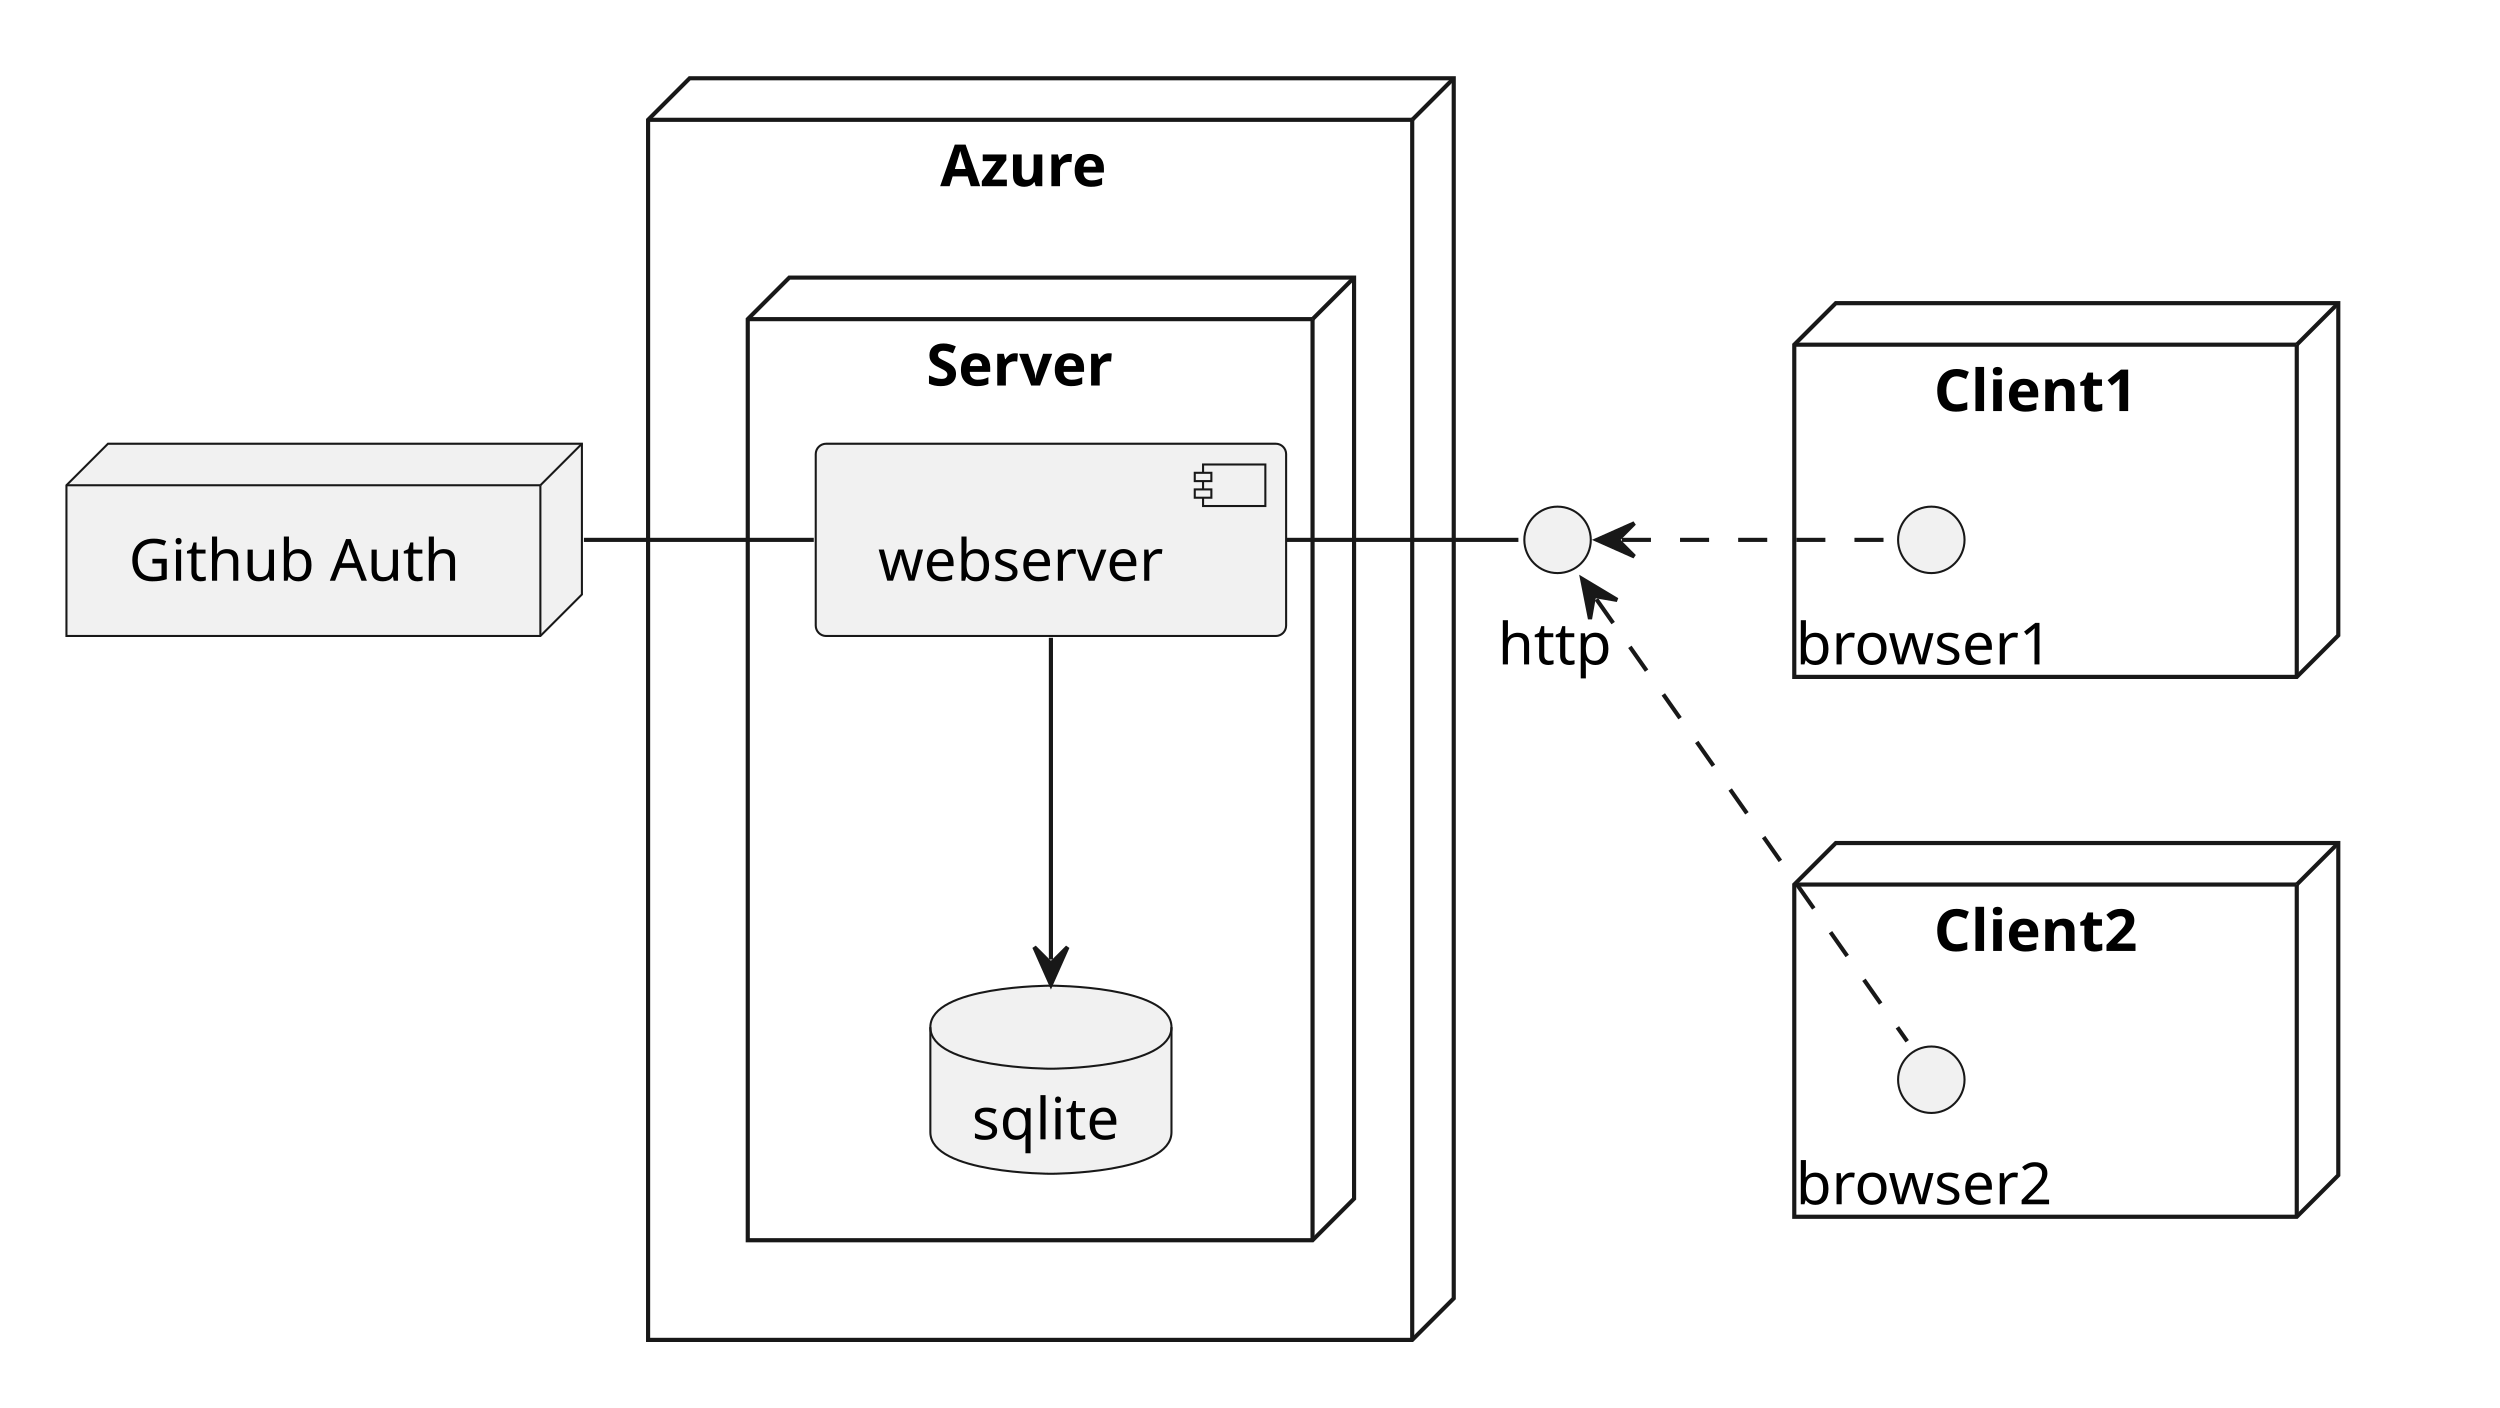
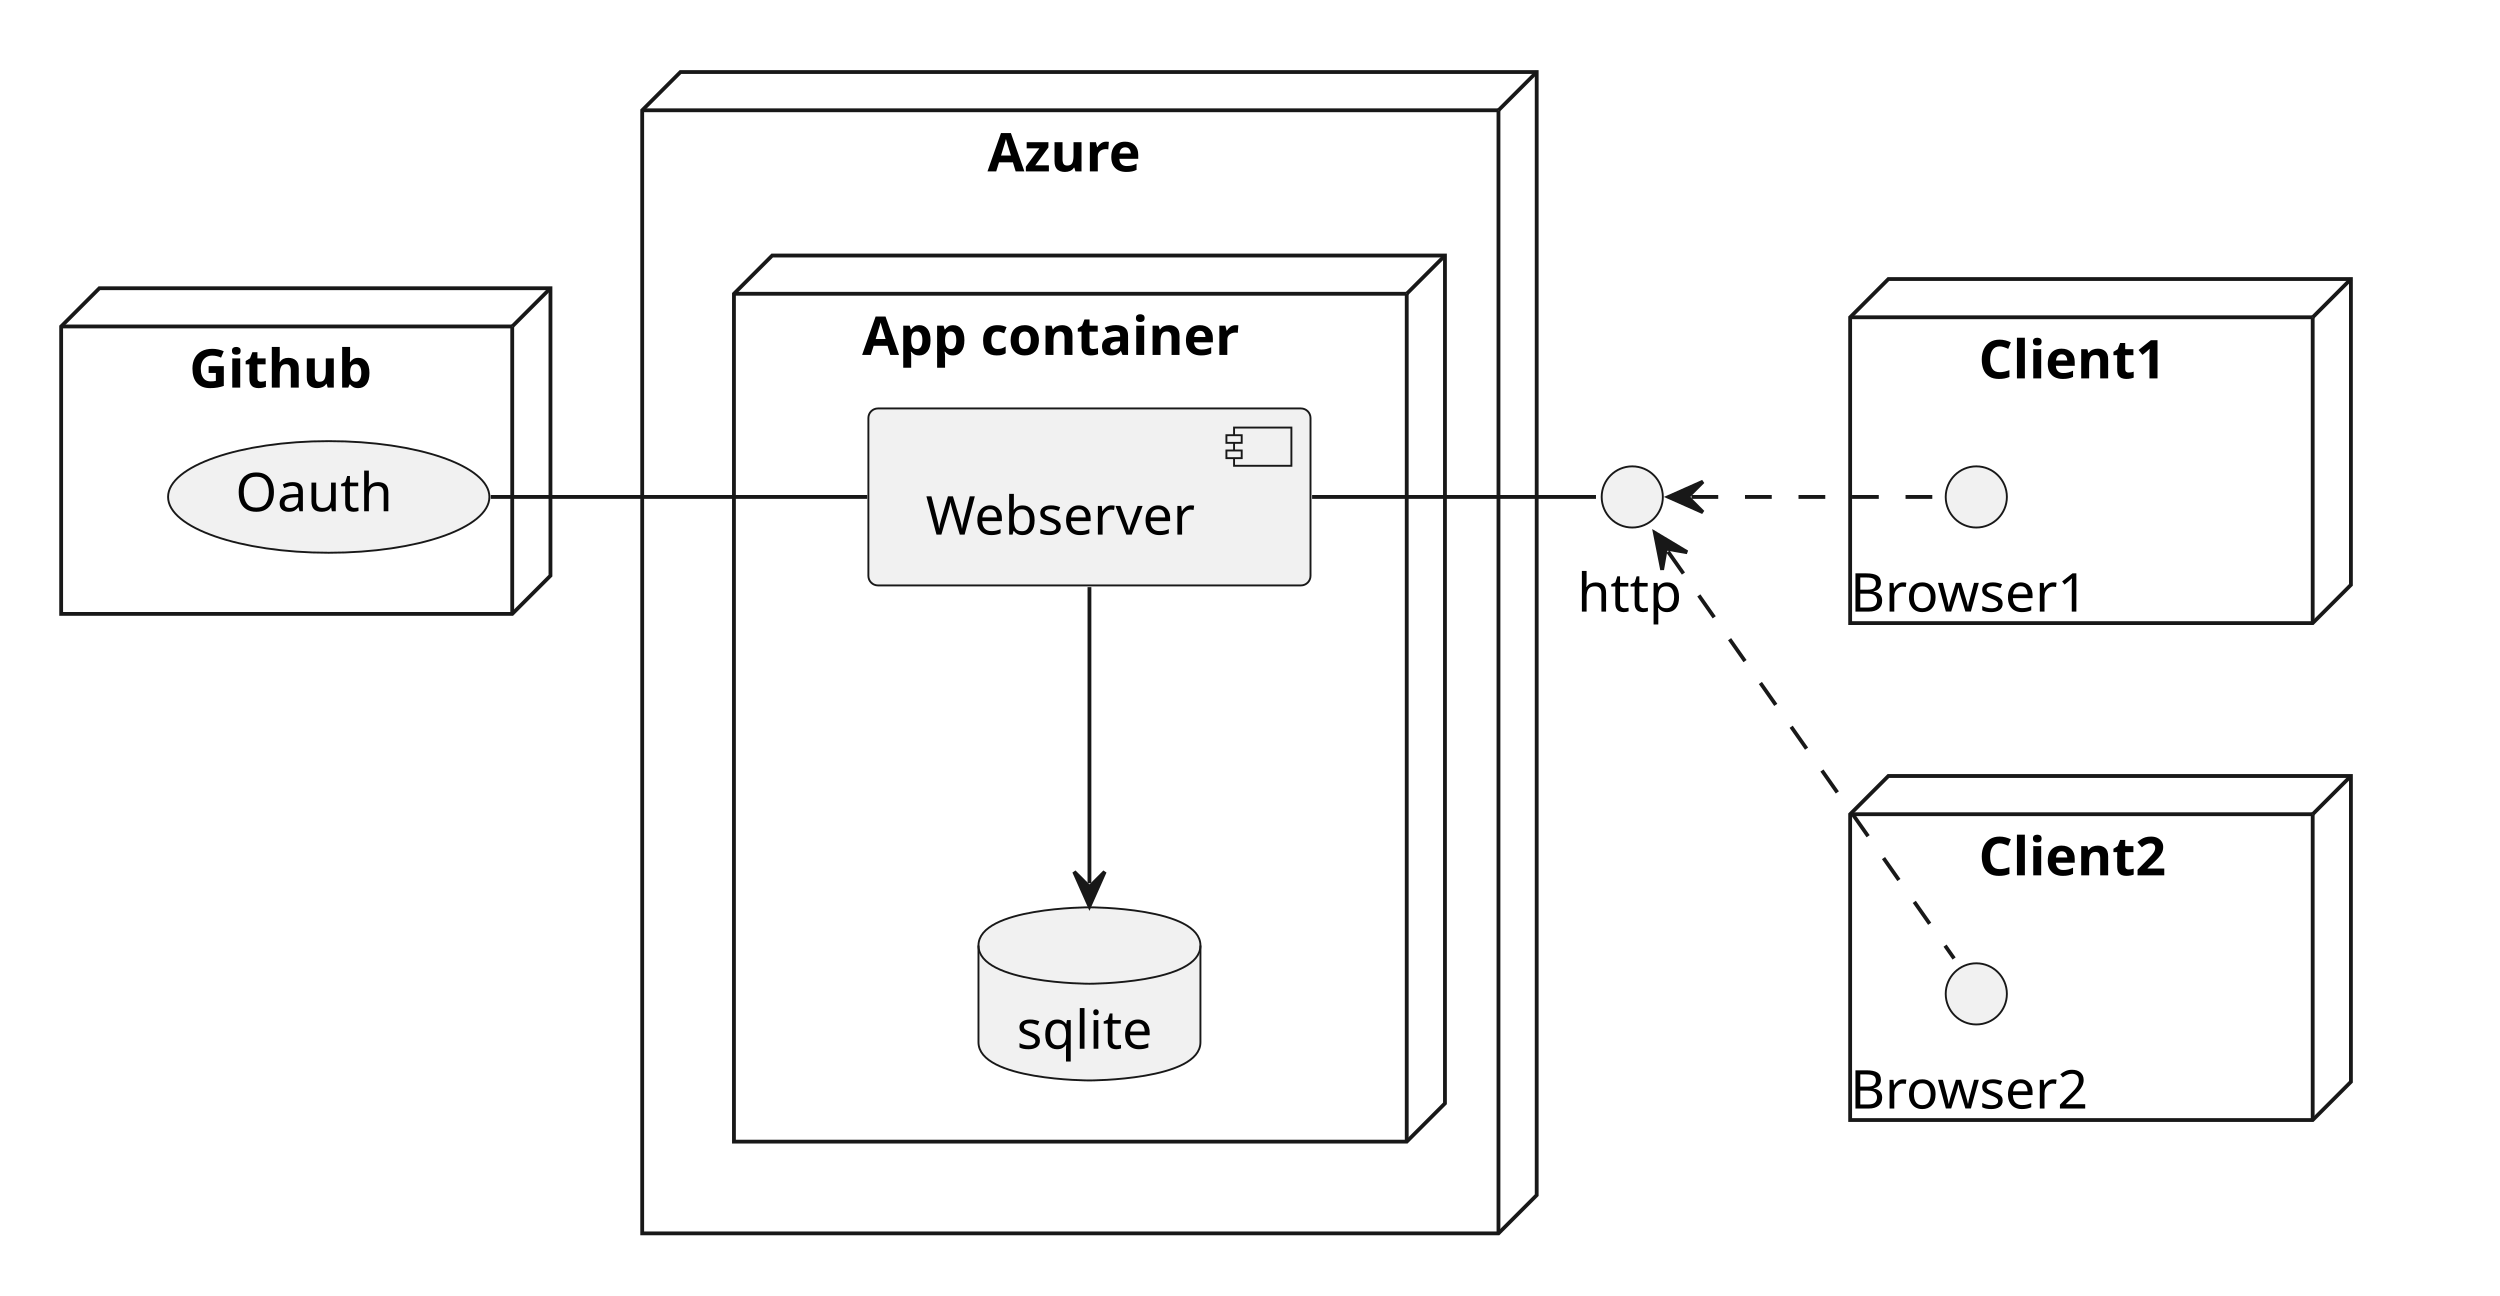
- <svg xmlns="http://www.w3.org/2000/svg" contentStyleType="text/css" data-diagram-type="DESCRIPTION" height="339px" preserveAspectRatio="none" style="width:602px;height:339px;background:#FFFFFF;" version="1.1" viewBox="0 0 602 339" width="602px" zoomAndPan="magnify">
+ <svg xmlns="http://www.w3.org/2000/svg" contentStyleType="text/css" data-diagram-type="DESCRIPTION" height="339px" preserveAspectRatio="none" style="width:654px;height:339px;background:#FFFFFF;" version="1.1" viewBox="0 0 654 339" width="654px" zoomAndPan="magnify">
  <defs />
  <g>
+     <g id="cluster_Github">
+       <polygon fill="none" points="16,85.4,26,75.4,144,75.4,144,150.6,134,160.6,16,160.6,16,85.4" style="stroke:#181818;stroke-width:1;" />
+       <line style="stroke:#181818;stroke-width:1;" x1="134" x2="144" y1="85.4" y2="75.4" />
+       <line style="stroke:#181818;stroke-width:1;" x1="16" x2="134" y1="85.4" y2="85.4" />
+       <line style="stroke:#181818;stroke-width:1;" x1="134" x2="134" y1="85.4" y2="160.6" />
+       <text fill="#000000" font-family="sans-serif" font-size="14" font-weight="bold" lengthAdjust="spacing" textLength="52.938" x="49.531" y="101.395">Github</text>
+     </g>
    <g id="cluster_Azure">
-       <polygon fill="none" points="156.06,28.85,166.06,18.85,350.06,18.85,350.06,312.65,340.06,322.65,156.06,322.65,156.06,28.85" style="stroke:#181818;stroke-width:1;" />
-       <line style="stroke:#181818;stroke-width:1;" x1="340.06" x2="350.06" y1="28.85" y2="18.85" />
-       <line style="stroke:#181818;stroke-width:1;" x1="156.06" x2="340.06" y1="28.85" y2="28.85" />
-       <line style="stroke:#181818;stroke-width:1;" x1="340.06" x2="340.06" y1="28.85" y2="322.65" />
-       <text fill="#000000" font-family="sans-serif" font-size="14" font-weight="bold" lengthAdjust="spacing" textLength="45.35" x="226.385" y="44.845">Azure</text>
+       <polygon fill="none" points="168,28.85,178,18.85,402,18.85,402,312.65,392,322.65,168,322.65,168,28.85" style="stroke:#181818;stroke-width:1;" />
+       <line style="stroke:#181818;stroke-width:1;" x1="392" x2="402" y1="28.85" y2="18.85" />
+       <line style="stroke:#181818;stroke-width:1;" x1="168" x2="392" y1="28.85" y2="28.85" />
+       <line style="stroke:#181818;stroke-width:1;" x1="392" x2="392" y1="28.85" y2="322.65" />
+       <text fill="#000000" font-family="sans-serif" font-size="14" font-weight="bold" lengthAdjust="spacing" textLength="45.35" x="258.325" y="44.845">Azure</text>
    </g>
-     <g id="cluster_Server">
-       <polygon fill="none" points="180.06,76.85,190.06,66.85,326.06,66.85,326.06,288.65,316.06,298.65,180.06,298.65,180.06,76.85" style="stroke:#181818;stroke-width:1;" />
-       <line style="stroke:#181818;stroke-width:1;" x1="316.06" x2="326.06" y1="76.85" y2="66.85" />
-       <line style="stroke:#181818;stroke-width:1;" x1="180.06" x2="316.06" y1="76.85" y2="76.85" />
-       <line style="stroke:#181818;stroke-width:1;" x1="316.06" x2="316.06" y1="76.85" y2="298.65" />
-       <text fill="#000000" font-family="sans-serif" font-size="14" font-weight="bold" lengthAdjust="spacing" textLength="52.008" x="223.056" y="92.845">Server</text>
+     <g id="cluster_App container">
+       <polygon fill="none" points="192,76.85,202,66.85,378,66.85,378,288.65,368,298.65,192,298.65,192,76.85" style="stroke:#181818;stroke-width:1;" />
+       <line style="stroke:#181818;stroke-width:1;" x1="368" x2="378" y1="76.85" y2="66.85" />
+       <line style="stroke:#181818;stroke-width:1;" x1="192" x2="368" y1="76.85" y2="76.85" />
+       <line style="stroke:#181818;stroke-width:1;" x1="368" x2="368" y1="76.85" y2="298.65" />
+       <text fill="#000000" font-family="sans-serif" font-size="14" font-weight="bold" lengthAdjust="spacing" textLength="110.94" x="225.53" y="92.845">App container</text>
    </g>
    <g id="cluster_layout1">
-       <path d="M402.56,6 L462.951,6 A3.75,3.75 0 0 1 465.451,8.5 L472.451,28.297 L592.56,28.297 A2.5,2.5 0 0 1 595.06,30.797 L595.06,322.5 A2.5,2.5 0 0 1 592.56,325 L402.56,325 A2.5,2.5 0 0 1 400.06,322.5 L400.06,8.5 A2.5,2.5 0 0 1 402.56,6 " fill="none" style="stroke:none;stroke-width:1.5;" />
-       <line style="stroke:none;stroke-width:1.5;" x1="400.06" x2="472.451" y1="28.297" y2="28.297" />
+       <path d="M454.5,6 L514.891,6 A3.75,3.75 0 0 1 517.391,8.5 L524.391,28.297 L644.5,28.297 A2.5,2.5 0 0 1 647,30.797 L647,322.5 A2.5,2.5 0 0 1 644.5,325 L454.5,325 A2.5,2.5 0 0 1 452,322.5 L452,8.5 A2.5,2.5 0 0 1 454.5,6 " fill="none" style="stroke:none;stroke-width:1.5;" />
+       <line style="stroke:none;stroke-width:1.5;" x1="452" x2="524.391" y1="28.297" y2="28.297" />
    </g>
    <g id="cluster_Client1">
-       <polygon fill="none" points="432.06,83,442.06,73,563.06,73,563.06,153,553.06,163,432.06,163,432.06,83" style="stroke:#181818;stroke-width:1;" />
-       <line style="stroke:#181818;stroke-width:1;" x1="553.06" x2="563.06" y1="83" y2="73" />
-       <line style="stroke:#181818;stroke-width:1;" x1="432.06" x2="553.06" y1="83" y2="83" />
-       <line style="stroke:#181818;stroke-width:1;" x1="553.06" x2="553.06" y1="83" y2="163" />
-       <text fill="#000000" font-family="sans-serif" font-size="14" font-weight="bold" lengthAdjust="spacing" textLength="55.768" x="465.676" y="98.995">Client1</text>
+       <polygon fill="none" points="484,83,494,73,615,73,615,153,605,163,484,163,484,83" style="stroke:#181818;stroke-width:1;" />
+       <line style="stroke:#181818;stroke-width:1;" x1="605" x2="615" y1="83" y2="73" />
+       <line style="stroke:#181818;stroke-width:1;" x1="484" x2="605" y1="83" y2="83" />
+       <line style="stroke:#181818;stroke-width:1;" x1="605" x2="605" y1="83" y2="163" />
+       <text fill="#000000" font-family="sans-serif" font-size="14" font-weight="bold" lengthAdjust="spacing" textLength="55.768" x="517.616" y="98.995">Client1</text>
    </g>
    <g id="cluster_Client2">
-       <polygon fill="none" points="432.06,213,442.06,203,563.06,203,563.06,283,553.06,293,432.06,293,432.06,213" style="stroke:#181818;stroke-width:1;" />
-       <line style="stroke:#181818;stroke-width:1;" x1="553.06" x2="563.06" y1="213" y2="203" />
-       <line style="stroke:#181818;stroke-width:1;" x1="432.06" x2="553.06" y1="213" y2="213" />
-       <line style="stroke:#181818;stroke-width:1;" x1="553.06" x2="553.06" y1="213" y2="293" />
-       <text fill="#000000" font-family="sans-serif" font-size="14" font-weight="bold" lengthAdjust="spacing" textLength="55.768" x="465.676" y="228.995">Client2</text>
+       <polygon fill="none" points="484,213,494,203,615,203,615,283,605,293,484,293,484,213" style="stroke:#181818;stroke-width:1;" />
+       <line style="stroke:#181818;stroke-width:1;" x1="605" x2="615" y1="213" y2="203" />
+       <line style="stroke:#181818;stroke-width:1;" x1="484" x2="605" y1="213" y2="213" />
+       <line style="stroke:#181818;stroke-width:1;" x1="605" x2="605" y1="213" y2="293" />
+       <text fill="#000000" font-family="sans-serif" font-size="14" font-weight="bold" lengthAdjust="spacing" textLength="55.768" x="517.616" y="228.995">Client2</text>
+     </g>
+     <g id="elem_Oauth">
+       <ellipse cx="85.999" cy="130" fill="#F1F1F1" rx="42.029" ry="14.6" style="stroke:#181818;stroke-width:0.5;" />
+       <text fill="#000000" font-family="sans-serif" font-size="14" lengthAdjust="spacing" textLength="42.834" x="61.582" y="133.747">Oauth</text>
    </g>
    <g id="elem_sqlite">
-       <path d="M224.03,247.35 C224.03,237.35 253.061,237.35 253.061,237.35 C253.061,237.35 282.092,237.35 282.092,247.35 L282.092,272.647 C282.092,282.647 253.061,282.647 253.061,282.647 C253.061,282.647 224.03,282.647 224.03,272.647 L224.03,247.35 " fill="#F1F1F1" style="stroke:#181818;stroke-width:0.5;" />
-       <path d="M224.03,247.35 C224.03,257.35 253.061,257.35 253.061,257.35 C253.061,257.35 282.092,257.35 282.092,247.35 " fill="none" style="stroke:#181818;stroke-width:0.5;" />
-       <text fill="#000000" font-family="sans-serif" font-size="14" lengthAdjust="spacing" textLength="38.062" x="234.03" y="274.345">sqlite</text>
+       <path d="M255.97,247.35 C255.97,237.35 285.001,237.35 285.001,237.35 C285.001,237.35 314.033,237.35 314.033,247.35 L314.033,272.647 C314.033,282.647 285.001,282.647 285.001,282.647 C285.001,282.647 255.97,282.647 255.97,272.647 L255.97,247.35 " fill="#F1F1F1" style="stroke:#181818;stroke-width:0.5;" />
+       <path d="M255.97,247.35 C255.97,257.35 285.001,257.35 285.001,257.35 C285.001,257.35 314.033,257.35 314.033,247.35 " fill="none" style="stroke:#181818;stroke-width:0.5;" />
+       <text fill="#000000" font-family="sans-serif" font-size="14" lengthAdjust="spacing" textLength="38.062" x="265.97" y="274.345">sqlite</text>
    </g>
-     <g id="elem_webserver">
-       <rect fill="#F1F1F1" height="46.297" rx="2.5" ry="2.5" style="stroke:#181818;stroke-width:0.5;" width="113.268" x="196.43" y="106.85" />
-       <rect fill="#F1F1F1" height="10" style="stroke:#181818;stroke-width:0.5;" width="15" x="289.698" y="111.85" />
-       <rect fill="#F1F1F1" height="2" style="stroke:#181818;stroke-width:0.5;" width="4" x="287.698" y="113.85" />
-       <rect fill="#F1F1F1" height="2" style="stroke:#181818;stroke-width:0.5;" width="4" x="287.698" y="117.85" />
-       <text fill="#000000" font-family="sans-serif" font-size="14" lengthAdjust="spacing" textLength="73.268" x="211.43" y="139.845">webserver</text>
+     <g id="elem_Webserver">
+       <rect fill="#F1F1F1" height="46.297" rx="2.5" ry="2.5" style="stroke:#181818;stroke-width:0.5;" width="115.66" x="227.17" y="106.85" />
+       <rect fill="#F1F1F1" height="10" style="stroke:#181818;stroke-width:0.5;" width="15" x="322.83" y="111.85" />
+       <rect fill="#F1F1F1" height="2" style="stroke:#181818;stroke-width:0.5;" width="4" x="320.83" y="113.85" />
+       <rect fill="#F1F1F1" height="2" style="stroke:#181818;stroke-width:0.5;" width="4" x="320.83" y="117.85" />
+       <text fill="#000000" font-family="sans-serif" font-size="14" lengthAdjust="spacing" textLength="75.66" x="242.17" y="139.845">Webserver</text>
    </g>
-     <g id="elem_browser1">
-       <ellipse cx="465.06" cy="130" fill="#F1F1F1" rx="8" ry="8" style="stroke:#181818;stroke-width:0.5;" />
-       <text fill="#000000" font-family="sans-serif" font-size="14" lengthAdjust="spacing" textLength="65.228" x="432.446" y="159.995">browser1</text>
+     <g id="elem_Browser1">
+       <ellipse cx="517" cy="130" fill="#F1F1F1" rx="8" ry="8" style="stroke:#181818;stroke-width:0.5;" />
+       <text fill="#000000" font-family="sans-serif" font-size="14" lengthAdjust="spacing" textLength="65.946" x="484.027" y="159.995">Browser1</text>
    </g>
-     <g id="elem_browser2">
-       <ellipse cx="465.06" cy="260" fill="#F1F1F1" rx="8" ry="8" style="stroke:#181818;stroke-width:0.5;" />
-       <text fill="#000000" font-family="sans-serif" font-size="14" lengthAdjust="spacing" textLength="65.228" x="432.446" y="289.995">browser2</text>
-     </g>
-     <g id="elem_Github Auth">
-       <polygon fill="#F1F1F1" points="16,116.85,26,106.85,140.123,106.85,140.123,143.147,130.123,153.147,16,153.147,16,116.85" style="stroke:#181818;stroke-width:0.5;" />
-       <line style="stroke:#181818;stroke-width:0.5;" x1="130.123" x2="140.123" y1="116.85" y2="106.85" />
-       <line style="stroke:#181818;stroke-width:0.5;" x1="16" x2="130.123" y1="116.85" y2="116.85" />
-       <line style="stroke:#181818;stroke-width:0.5;" x1="130.123" x2="130.123" y1="116.85" y2="153.147" />
-       <text fill="#000000" font-family="sans-serif" font-size="14" lengthAdjust="spacing" textLength="84.123" x="31" y="139.845">Github Auth</text>
+     <g id="elem_Browser2">
+       <ellipse cx="517" cy="260" fill="#F1F1F1" rx="8" ry="8" style="stroke:#181818;stroke-width:0.5;" />
+       <text fill="#000000" font-family="sans-serif" font-size="14" lengthAdjust="spacing" textLength="65.946" x="484.027" y="289.995">Browser2</text>
    </g>
    <g id="elem_http">
-       <ellipse cx="375.06" cy="130" fill="#F1F1F1" rx="8" ry="8" style="stroke:#181818;stroke-width:0.5;" />
-       <text fill="#000000" font-family="sans-serif" font-size="14" lengthAdjust="spacing" textLength="28.738" x="360.691" y="159.995">http</text>
+       <ellipse cx="427" cy="130" fill="#F1F1F1" rx="8" ry="8" style="stroke:#181818;stroke-width:0.5;" />
+       <text fill="#000000" font-family="sans-serif" font-size="14" lengthAdjust="spacing" textLength="28.738" x="412.631" y="159.995">http</text>
    </g>
-     <g id="link_Github Auth_webserver">
-       <path d="M140.61,130 C159.06,130 177.51,130 195.96,130 " fill="none" id="Github Auth-webserver" style="stroke:#181818;stroke-width:1;" />
+     <g id="link_Oauth_Webserver">
+       <path d="M128.37,130 C161.2,130 194.04,130 226.87,130 " fill="none" id="Oauth-Webserver" style="stroke:#181818;stroke-width:1;" />
    </g>
-     <g id="link_webserver_sqlite">
-       <path d="M253.06,153.59 C253.06,177.13 253.06,207.77 253.06,231.06 " fill="none" id="webserver-to-sqlite" style="stroke:#181818;stroke-width:1;" />
-       <polygon fill="#181818" points="253.06,237.06,257.06,228.06,253.06,232.06,249.06,228.06,253.06,237.06" style="stroke:#181818;stroke-width:1;" />
+     <g id="link_Webserver_sqlite">
+       <path d="M285,153.59 C285,177.13 285,207.77 285,231.06 " fill="none" id="Webserver-to-sqlite" style="stroke:#181818;stroke-width:1;" />
+       <polygon fill="#181818" points="285,237.06,289,228.06,285,232.06,281,228.06,285,237.06" style="stroke:#181818;stroke-width:1;" />
    </g>
-     <g id="link_http_browser1">
-       <path d="M390.55,130 C414.24,130 431.94,130 455.63,130 " fill="none" id="http-backto-browser1" style="stroke:#181818;stroke-width:1;stroke-dasharray:7.0,7.0;" />
-       <polygon fill="#181818" points="384.55,130,393.55,134,389.55,130,393.55,126,384.55,130" style="stroke:#181818;stroke-width:1;" />
+     <g id="link_http_Browser1">
+       <path d="M442.49,130 C466.18,130 483.87,130 507.57,130 " fill="none" id="http-backto-Browser1" style="stroke:#181818;stroke-width:1;stroke-dasharray:7.0,7.0;" />
+       <polygon fill="#181818" points="436.49,130,445.49,134,441.49,130,445.49,126,436.49,130" style="stroke:#181818;stroke-width:1;" />
    </g>
-     <g id="link_http_browser2">
-       <path d="M384.42,144.309 C400.76,167.559 443.02,227.65 459.25,250.74 " fill="none" id="http-backto-browser2" style="stroke:#181818;stroke-width:1;stroke-dasharray:7.0,7.0;" />
-       <polygon fill="#181818" points="380.97,139.4,382.872,149.063,383.845,143.491,389.418,144.463,380.97,139.4" style="stroke:#181818;stroke-width:1;" />
+     <g id="link_http_Browser2">
+       <path d="M436.36,144.309 C452.7,167.559 494.96,227.65 511.19,250.74 " fill="none" id="http-backto-Browser2" style="stroke:#181818;stroke-width:1;stroke-dasharray:7.0,7.0;" />
+       <polygon fill="#181818" points="432.91,139.4,434.812,149.063,435.785,143.491,441.358,144.463,432.91,139.4" style="stroke:#181818;stroke-width:1;" />
    </g>
-     <g id="link_webserver_http">
-       <path d="M309.77,130 C328.39,130 347.01,130 365.63,130 " fill="none" id="webserver-http" style="stroke:#181818;stroke-width:1;" />
+     <g id="link_Webserver_http">
+       <path d="M343.24,130 C368,130 392.76,130 417.51,130 " fill="none" id="Webserver-http" style="stroke:#181818;stroke-width:1;" />
    </g>
  </g>
</svg>
